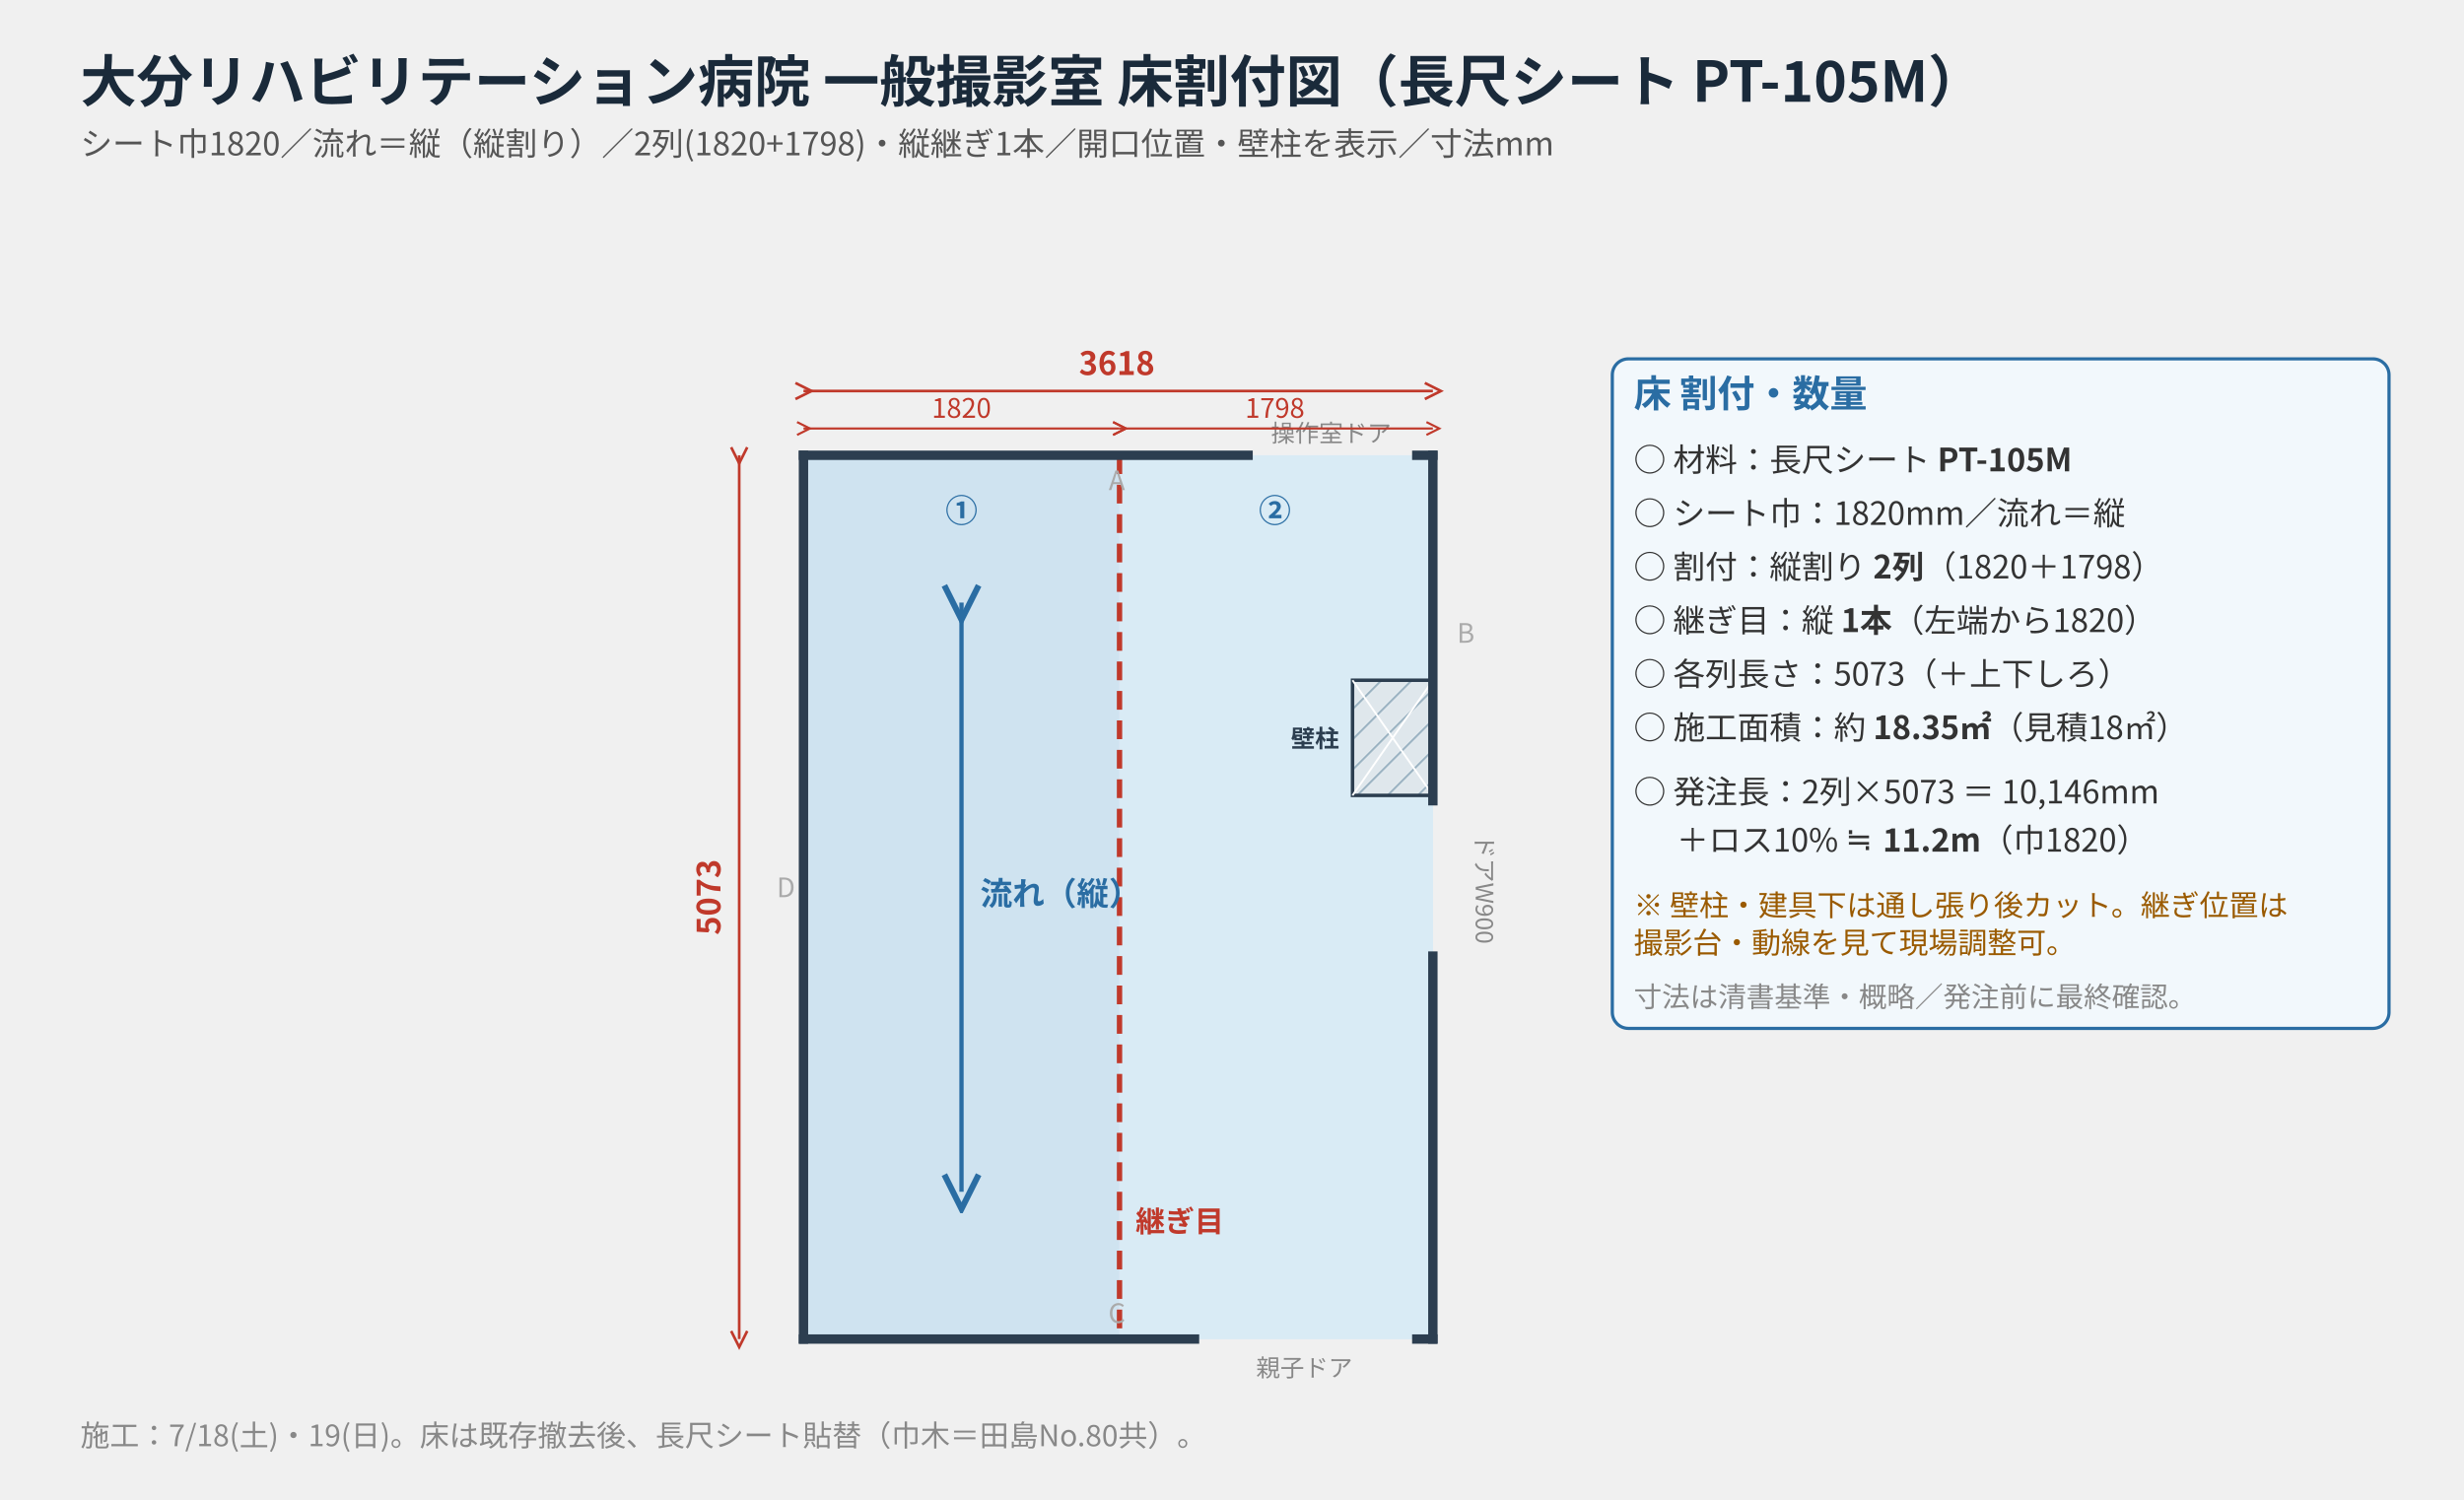
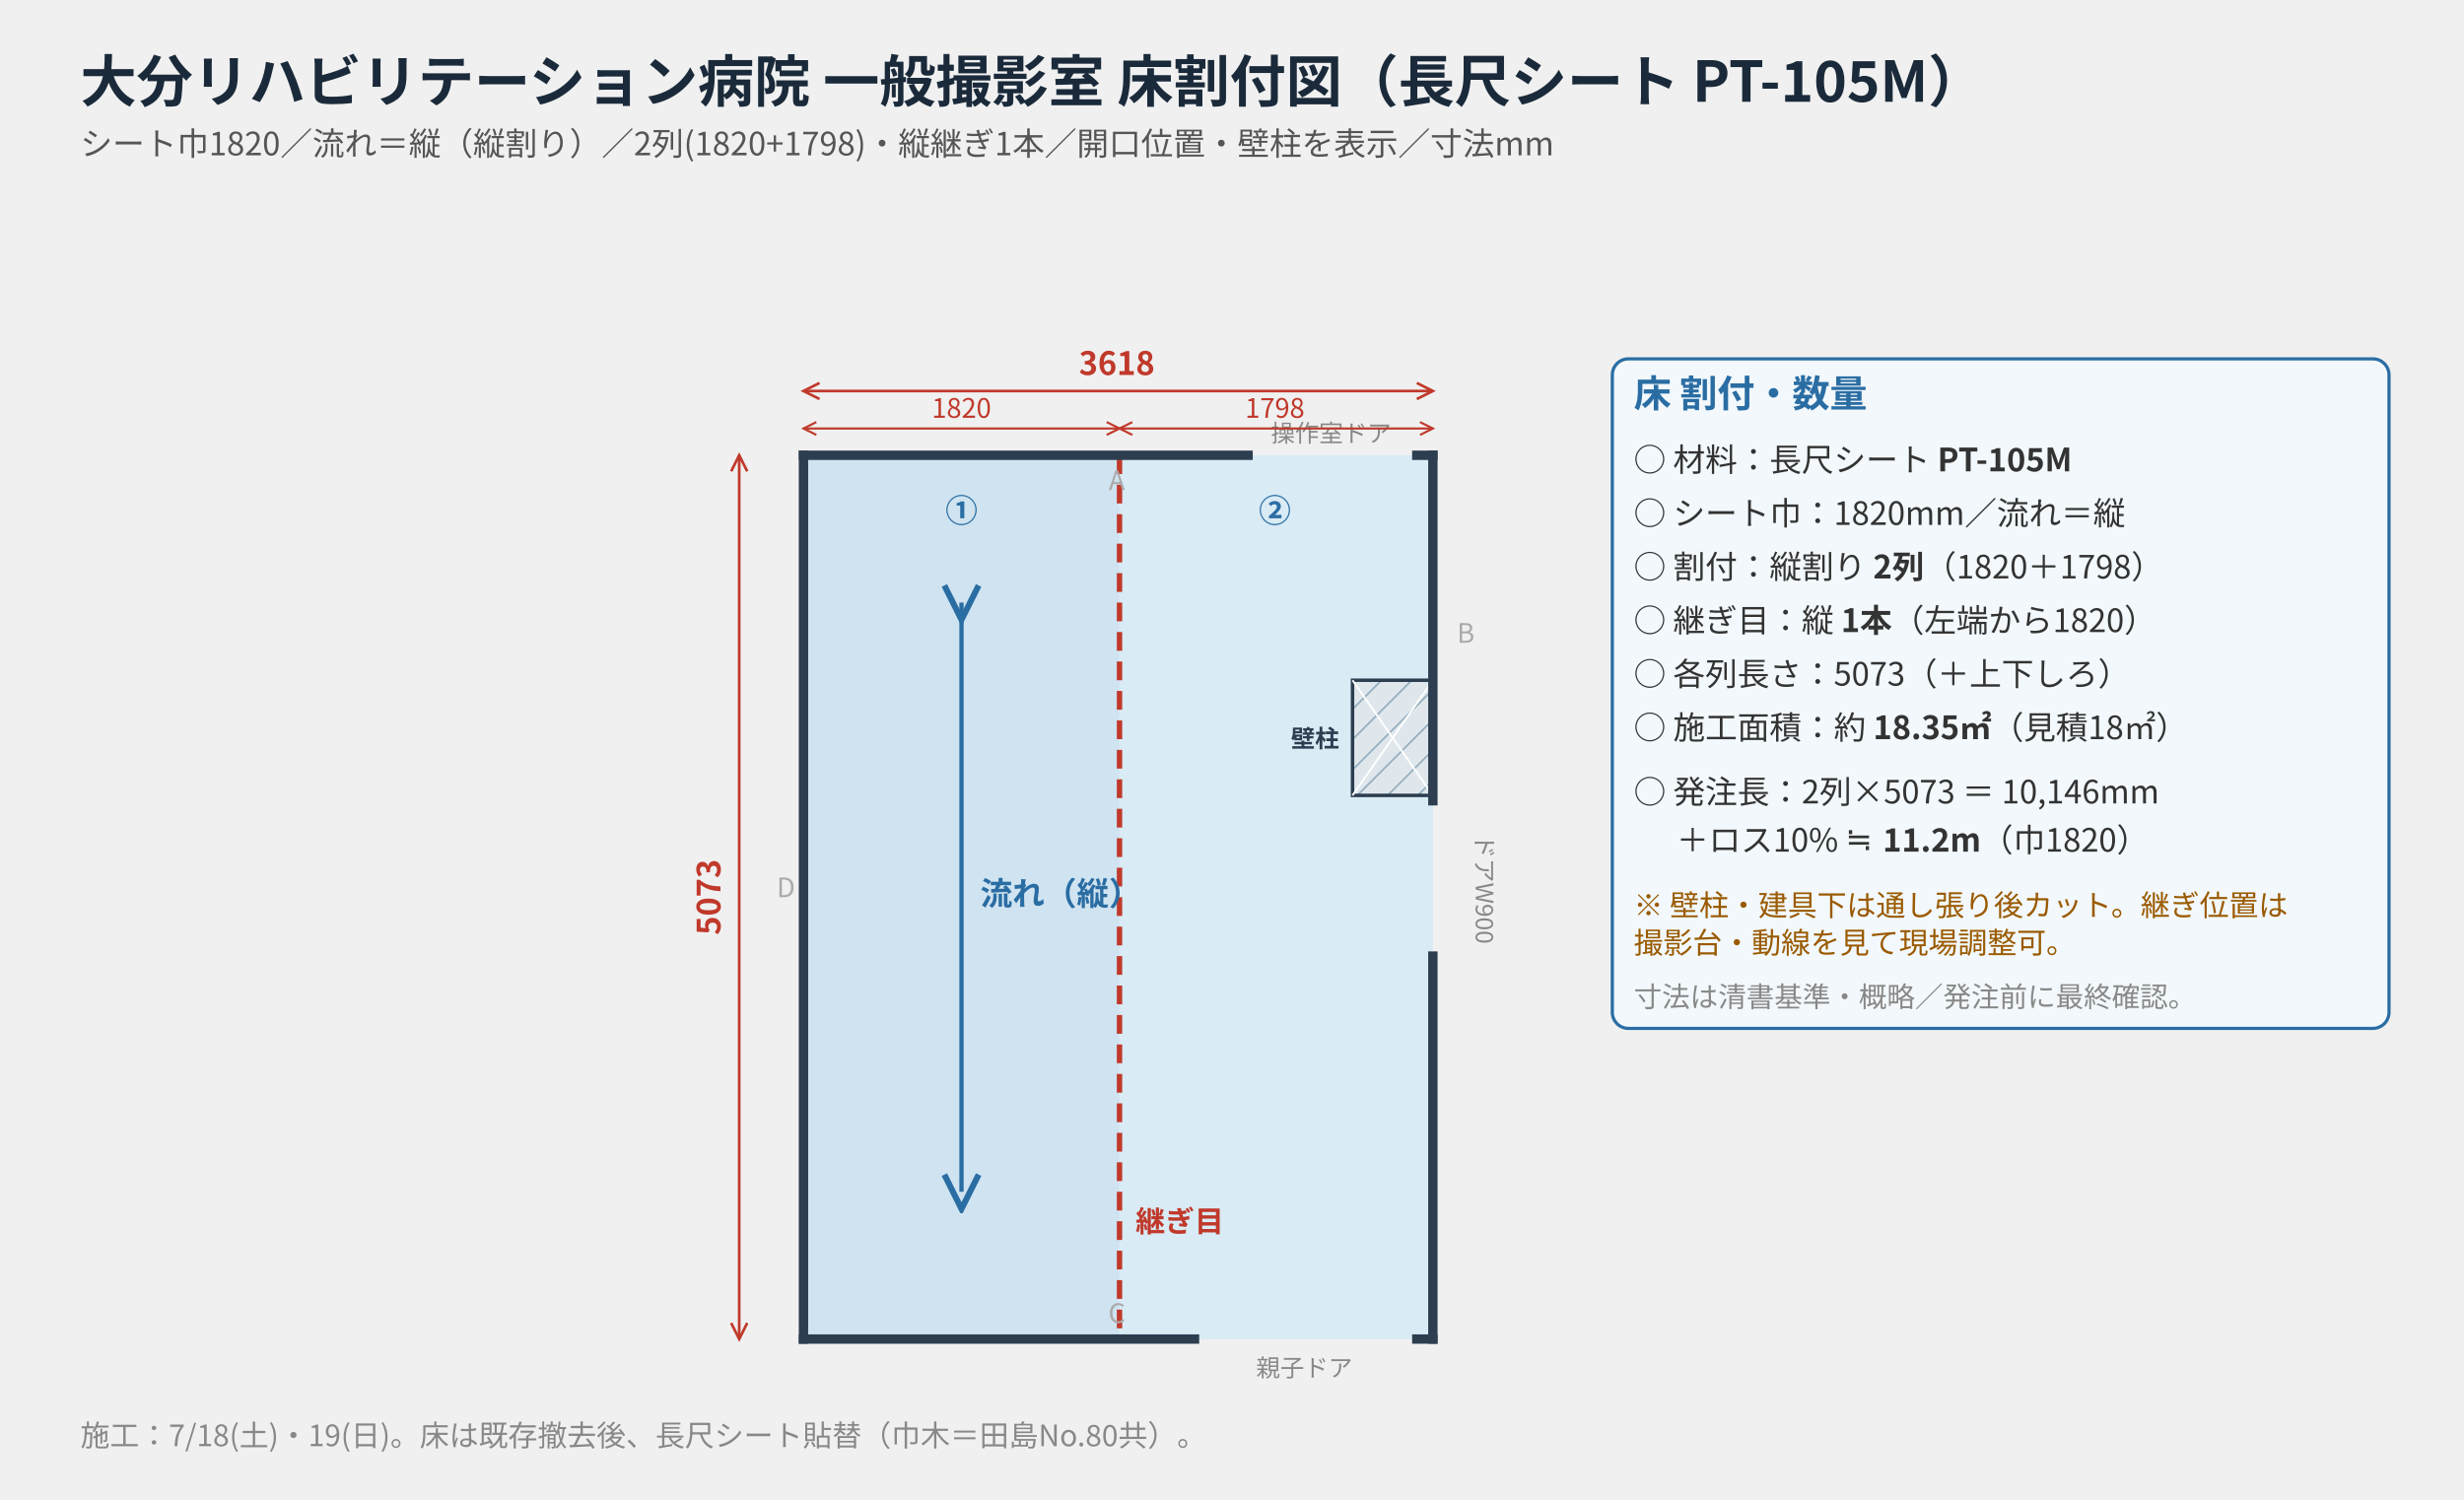
<svg xmlns="http://www.w3.org/2000/svg" viewBox="0 0 920 560" font-family="'Noto Sans CJK JP','Noto Sans JP','IPAGothic','Yu Gothic','Hiragino Kaku Gothic ProN','Meiryo',sans-serif">
  <defs>
-     <marker id="dim" markerWidth="10" markerHeight="10" refX="5" refY="5" orient="auto">
+     <marker id="dimS" markerWidth="10" markerHeight="10" refX="2" refY="5" orient="auto">
+       <path d="M8,2 L2,5 L8,8" fill="none" stroke="#c0392b" stroke-width="1" />
+     </marker>
+     <marker id="dimE" markerWidth="10" markerHeight="10" refX="8" refY="5" orient="auto">
      <path d="M2,2 L8,5 L2,8" fill="none" stroke="#c0392b" stroke-width="1" />
    </marker>
    <marker id="ar" markerWidth="10" markerHeight="10" refX="5" refY="5" orient="auto">
      <path d="M1,1 L9,5 L1,9" fill="none" stroke="#2a6da3" stroke-width="1.4" />
    </marker>
    <pattern id="pit" width="8" height="8" patternUnits="userSpaceOnUse" patternTransform="rotate(45)">
      <rect width="8" height="8" fill="#dfe7ec" />
      <line x1="0" y1="0" x2="0" y2="8" stroke="#9bb3c2" stroke-width="1.4" />
    </pattern>
  </defs>
  <text x="30" y="38" font-size="21" font-weight="bold" fill="#1a2a3a">大分リハビリテーション病院 一般撮影室 床割付図（長尺シート PT-105M）</text>
  <text x="30" y="58" font-size="12" fill="#555">シート巾1820／流れ＝縦（縦割り）／2列(1820+1798)・縦継ぎ1本／開口位置・壁柱を表示／寸法mm</text>
  <rect x="300" y="170" width="118" height="330" fill="#cfe3f0" />
  <rect x="418" y="170" width="117" height="330" fill="#dcebf6" />
  <rect x="418" y="170" width="117" height="330" fill="#d9ebf5" />
  <line x1="418" y1="170" x2="418" y2="500" stroke="#c0392b" stroke-width="2" stroke-dasharray="7 4" />
  <text x="424" y="460" font-size="11" fill="#c0392b" font-weight="bold">継ぎ目</text>
  <rect x="505" y="254" width="30" height="43" fill="url(#pit)" stroke="#2c3e50" stroke-width="1.3" />
  <line x1="505" y1="254" x2="535" y2="297" stroke="#fff" stroke-width="0.7" />
  <line x1="535" y1="254" x2="505" y2="297" stroke="#fff" stroke-width="0.7" />
  <text x="500" y="279" font-size="9" fill="#2c3e50" text-anchor="end" font-weight="bold">壁柱</text>
  <g stroke="#2c3e50" stroke-width="3.5" fill="none" stroke-linecap="square">
    <line x1="300" y1="170" x2="466" y2="170" />
    <line x1="529" y1="170" x2="535" y2="170" />
    <line x1="535" y1="170" x2="535" y2="299" />
    <line x1="535" y1="357" x2="535" y2="500" />
    <line x1="300" y1="500" x2="446" y2="500" />
    <line x1="529" y1="500" x2="535" y2="500" />
    <line x1="300" y1="170" x2="300" y2="500" />
  </g>
  <text x="497" y="165" font-size="9" fill="#888" text-anchor="middle">操作室ドア</text>
  <text x="551" y="332" font-size="9" fill="#888" text-anchor="middle" transform="rotate(90 551 332)">ドアW900</text>
  <text x="487" y="514" font-size="9" fill="#888" text-anchor="middle">親子ドア</text>
  <line x1="359" y1="225" x2="359" y2="445" stroke="#2a6da3" stroke-width="1.6" marker-start="url(#ar)" marker-end="url(#ar)" />
  <text x="366" y="338" font-size="12" fill="#2a6da3" font-weight="bold">流れ（縦）</text>
  <text x="359" y="195" font-size="12" fill="#2a6da3" text-anchor="middle" font-weight="bold">①</text>
  <text x="476" y="195" font-size="12" fill="#2a6da3" text-anchor="middle" font-weight="bold">②</text>
-   <line x1="300" y1="146" x2="535" y2="146" stroke="#c0392b" stroke-width="1" marker-start="url(#dim)" marker-end="url(#dim)" />
+   <line x1="300" y1="146" x2="535" y2="146" stroke="#c0392b" stroke-width="1" marker-start="url(#dimS)" marker-end="url(#dimE)" />
  <text x="417" y="140" font-size="12" fill="#c0392b" text-anchor="middle" font-weight="bold">3618</text>
-   <line x1="300" y1="160" x2="418" y2="160" stroke="#c0392b" stroke-width="0.8" marker-start="url(#dim)" marker-end="url(#dim)" />
+   <line x1="300" y1="160" x2="418" y2="160" stroke="#c0392b" stroke-width="0.8" marker-start="url(#dimS)" marker-end="url(#dimE)" />
  <text x="359" y="156" font-size="10" fill="#c0392b" text-anchor="middle">1820</text>
-   <line x1="418" y1="160" x2="535" y2="160" stroke="#c0392b" stroke-width="0.8" marker-start="url(#dim)" marker-end="url(#dim)" />
+   <line x1="418" y1="160" x2="535" y2="160" stroke="#c0392b" stroke-width="0.8" marker-start="url(#dimS)" marker-end="url(#dimE)" />
  <text x="476" y="156" font-size="10" fill="#c0392b" text-anchor="middle">1798</text>
-   <line x1="276" y1="170" x2="276" y2="500" stroke="#c0392b" stroke-width="1" marker-start="url(#dim)" marker-end="url(#dim)" />
+   <line x1="276" y1="170" x2="276" y2="500" stroke="#c0392b" stroke-width="1" marker-start="url(#dimS)" marker-end="url(#dimE)" />
  <text x="269" y="335" font-size="12" fill="#c0392b" text-anchor="middle" font-weight="bold" transform="rotate(-90 269 335)">5073</text>
  <text x="417" y="183" font-size="10" fill="#aaa" text-anchor="middle">A</text>
  <text x="544" y="240" font-size="10" fill="#aaa">B</text>
  <text x="417" y="494" font-size="10" fill="#aaa" text-anchor="middle">C</text>
  <text x="290" y="335" font-size="10" fill="#aaa">D</text>
  <g transform="translate(610,150)">
    <rect x="-8" y="-16" width="290" height="250" fill="#f2f8fc" stroke="#2a6da3" stroke-width="1.2" rx="6" />
    <text x="0" y="2" font-size="14" font-weight="bold" fill="#2a6da3">床 割付・数量</text>
    <text x="0" y="26" font-size="12" fill="#333">○ 材料：長尺シート <tspan font-weight="bold">PT-105M</tspan>
    </text>
    <text x="0" y="46" font-size="12" fill="#333">○ シート巾：1820mm／流れ＝縦</text>
    <text x="0" y="66" font-size="12" fill="#333">○ 割付：縦割り <tspan font-weight="bold">2列</tspan>（1820＋1798）</text>
    <text x="0" y="86" font-size="12" fill="#333">○ 継ぎ目：縦 <tspan font-weight="bold">1本</tspan>（左端から1820）</text>
    <text x="0" y="106" font-size="12" fill="#333">○ 各列長さ：5073（＋上下しろ）</text>
    <text x="0" y="126" font-size="12" fill="#333">○ 施工面積：約 <tspan font-weight="bold">18.35㎡</tspan>（見積18㎡）</text>
    <text x="0" y="150" font-size="12" fill="#333">○ 発注長：2列×5073 ＝ 10,146mm</text>
    <text x="16" y="168" font-size="12" fill="#333">＋ロス10% ≒ <tspan font-weight="bold">11.2m</tspan>（巾1820）</text>
    <text x="0" y="192" font-size="11" fill="#9a5a00">※ 壁柱・建具下は通し張り後カット。継ぎ位置は</text>
    <text x="0" y="206" font-size="11" fill="#9a5a00">　 撮影台・動線を見て現場調整可。</text>
    <text x="0" y="226" font-size="10.5" fill="#888">寸法は清書基準・概略／発注前に最終確認。</text>
  </g>
  <text x="30" y="540" font-size="11" fill="#888">施工：7/18(土)・19(日)。床は既存撤去後、長尺シート貼替（巾木＝田島No.80共）。</text>
</svg>
